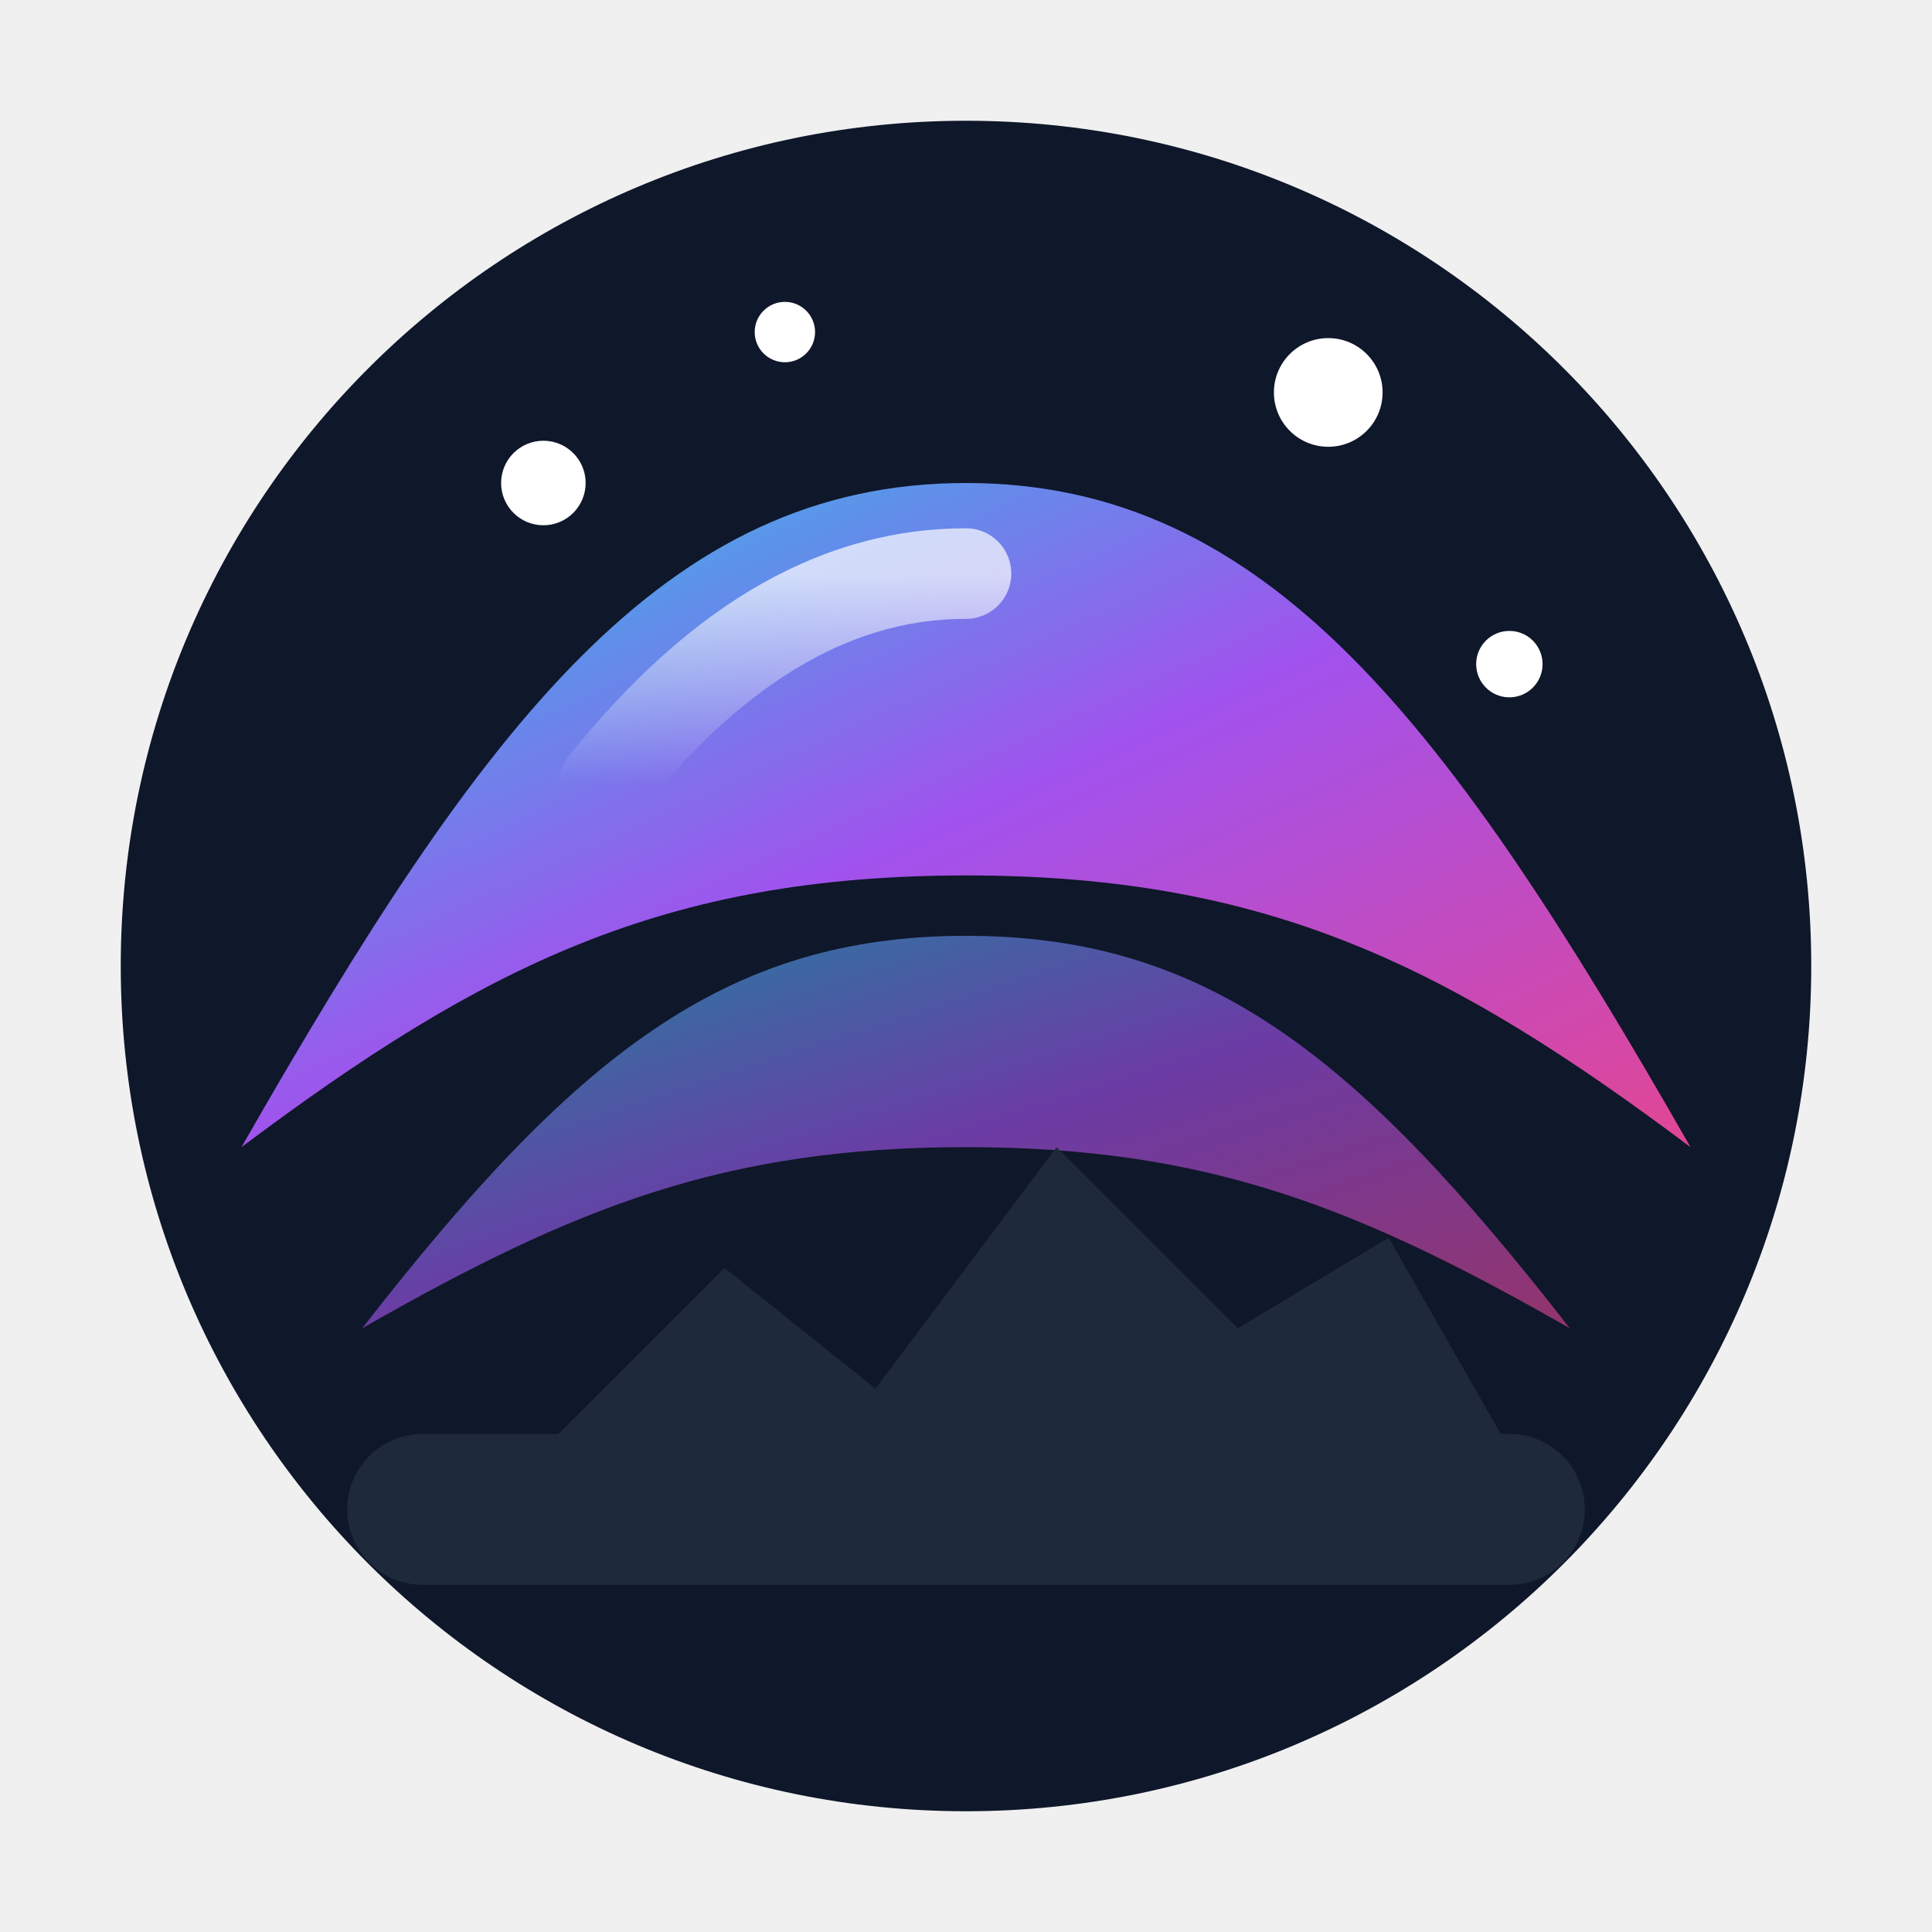
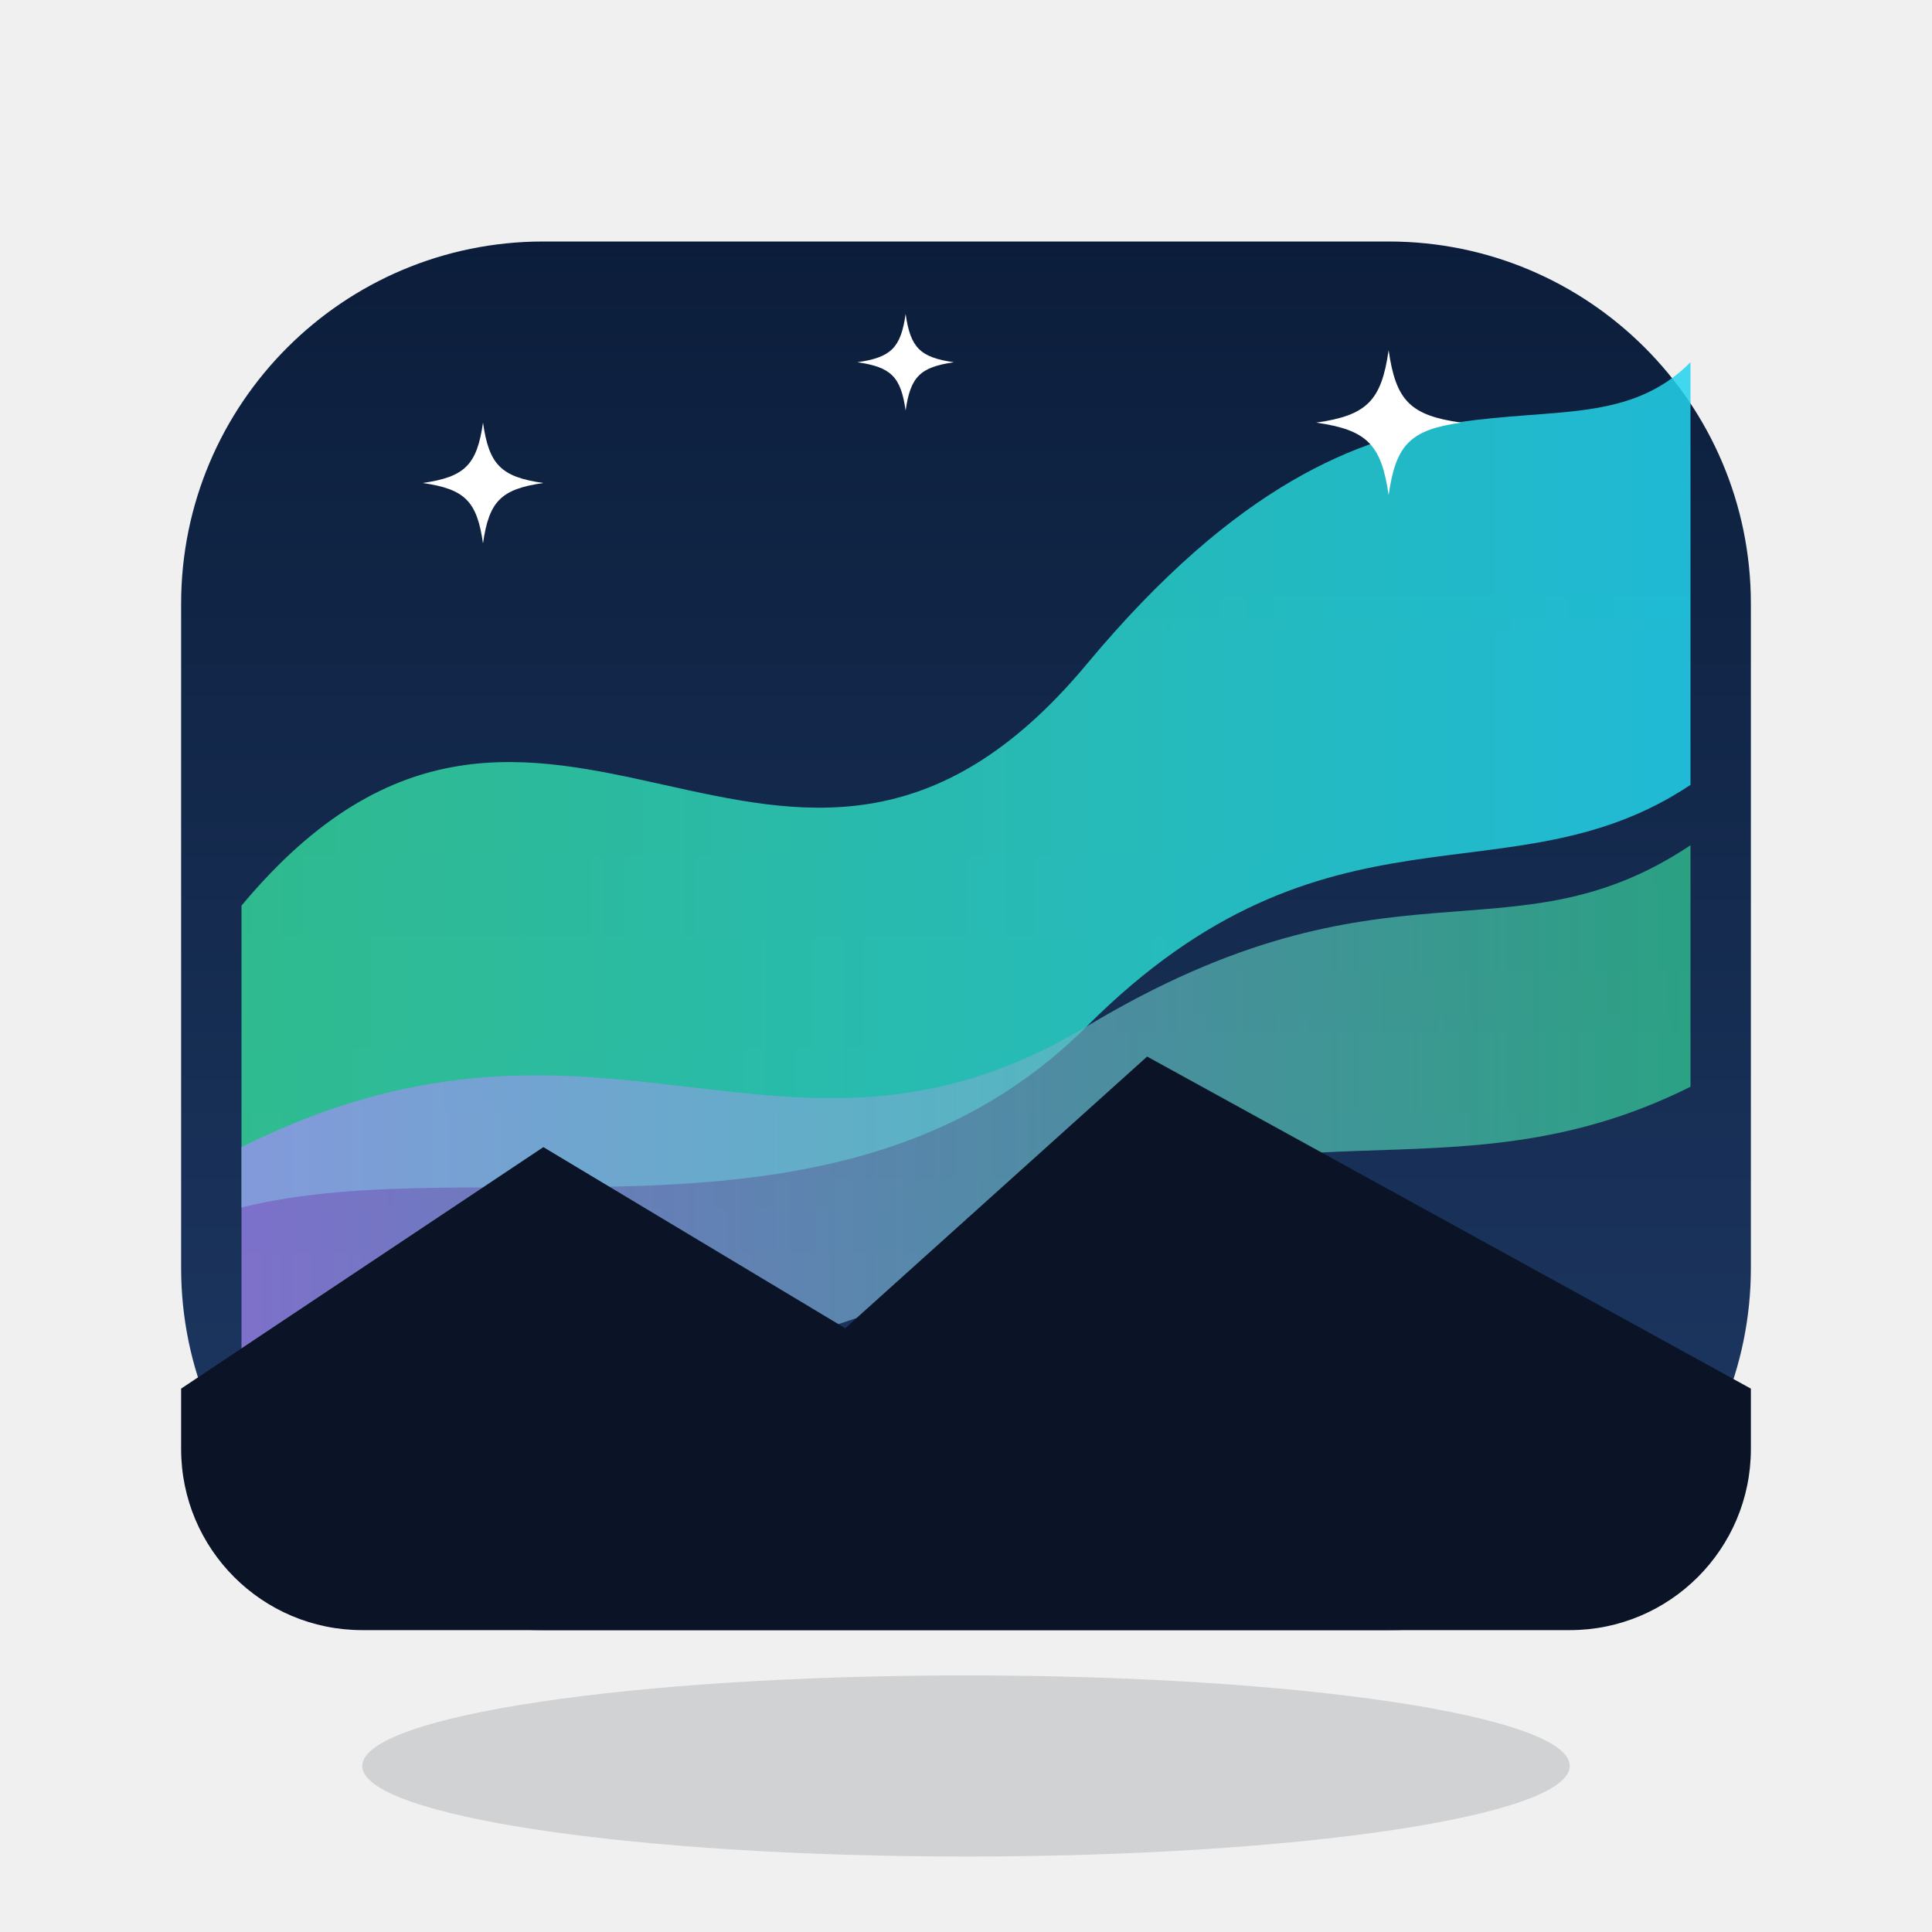
<svg xmlns="http://www.w3.org/2000/svg" viewBox="0 0 64 64">
  <defs>
-     <linearGradient id="a" x1="0" y1="0" x2="1" y2="1">
-       <stop offset="0" stop-color="#22d3ee" />
-       <stop offset=".5" stop-color="#a855f7" />
-       <stop offset="1" stop-color="#ec4899" />
+     <linearGradient id="n" x1="0" y1="0" x2="0" y2="1">
+       <stop offset="0" stop-color="#0b1d3a" />
+       <stop offset="1" stop-color="#1f3a66" />
    </linearGradient>
-     <linearGradient id="a2" x1="0" y1="0" x2="0" y2="1">
-       <stop offset="0" stop-color="#fff" stop-opacity=".7" />
-       <stop offset="1" stop-color="#fff" stop-opacity="0" />
+     <linearGradient id="a1" x1="0" y1="0" x2="1" y2="0">
+       <stop offset="0" stop-color="#34d399" />
+       <stop offset="1" stop-color="#22d3ee" />
+     </linearGradient>
+     <linearGradient id="a2" x1="0" y1="0" x2="1" y2="0">
+       <stop offset="0" stop-color="#a78bfa" />
+       <stop offset="1" stop-color="#34d399" />
    </linearGradient>
  </defs>
-   <circle cx="32" cy="32" r="28" fill="#0f172a" />
-   <path d="M8 38c8-14 14-22 24-22s16 8 24 22c-8-6-14-9-24-9S16 32 8 38z" fill="url(#a)" opacity=".95" />
-   <path d="M12 44c7-9 12-13 20-13s13 4 20 13c-7-4-12-6-20-6s-13 2-20 6z" fill="url(#a)" opacity=".6" />
-   <path d="M20 26c4-5 8-7 12-7" stroke="url(#a2)" stroke-width="3" fill="none" stroke-linecap="round" />
-   <circle cx="18" cy="16" r="1.4" fill="#fff" />
-   <circle cx="44" cy="13" r="1.8" fill="#fff" />
-   <circle cx="50" cy="22" r="1.1" fill="#fff" />
-   <circle cx="26" cy="11" r="1" fill="#fff" />
-   <path d="M14 50h36" stroke="#1e293b" stroke-width="5" stroke-linecap="round" />
-   <path d="M18 48l6-6 5 4 6-8 6 6 5-3 4 7" fill="#1e293b" />
+   <ellipse cx="32" cy="58.5" rx="20" ry="3" fill="#0b1726" opacity=".14" />
+   <rect x="6" y="8" width="52" height="46" rx="12" fill="url(#n)" />
+   <path d="M8 30c10-12 18 4 28-8s16-6 20-10v14c-6 4-12 0-20 8S16 38 8 40z" fill="url(#a1)" opacity=".85" />
+   <path d="M8 38c12-6 18 2 28-4s14-2 20-6v8c-8 4-14 0-22 5S16 46 8 46z" fill="url(#a2)" opacity=".7" />
+   <path d="M6 46l12-8 10 6 10-9 20 11v2a6 6 0 0 1-6 6H12a6 6 0 0 1-6-6z" fill="#0a1426" />
+   <path transform="translate(16 16) scale(0.5)" d="M0-4C.4-1.2 1.2-.4 4 0 1.2.4.4 1.2 0 4-.4 1.2-1.2.4-4 0-1.2-.4-.4-1.2 0-4z" fill="#fff" />
+   <path transform="translate(46 14) scale(0.6)" d="M0-4C.4-1.2 1.2-.4 4 0 1.2.4.4 1.2 0 4-.4 1.2-1.2.4-4 0-1.2-.4-.4-1.2 0-4z" fill="#fff" />
+   <path transform="translate(30 12) scale(0.4)" d="M0-4C.4-1.2 1.2-.4 4 0 1.2.4.4 1.2 0 4-.4 1.2-1.2.4-4 0-1.2-.4-.4-1.2 0-4z" fill="#fff" />
</svg>
